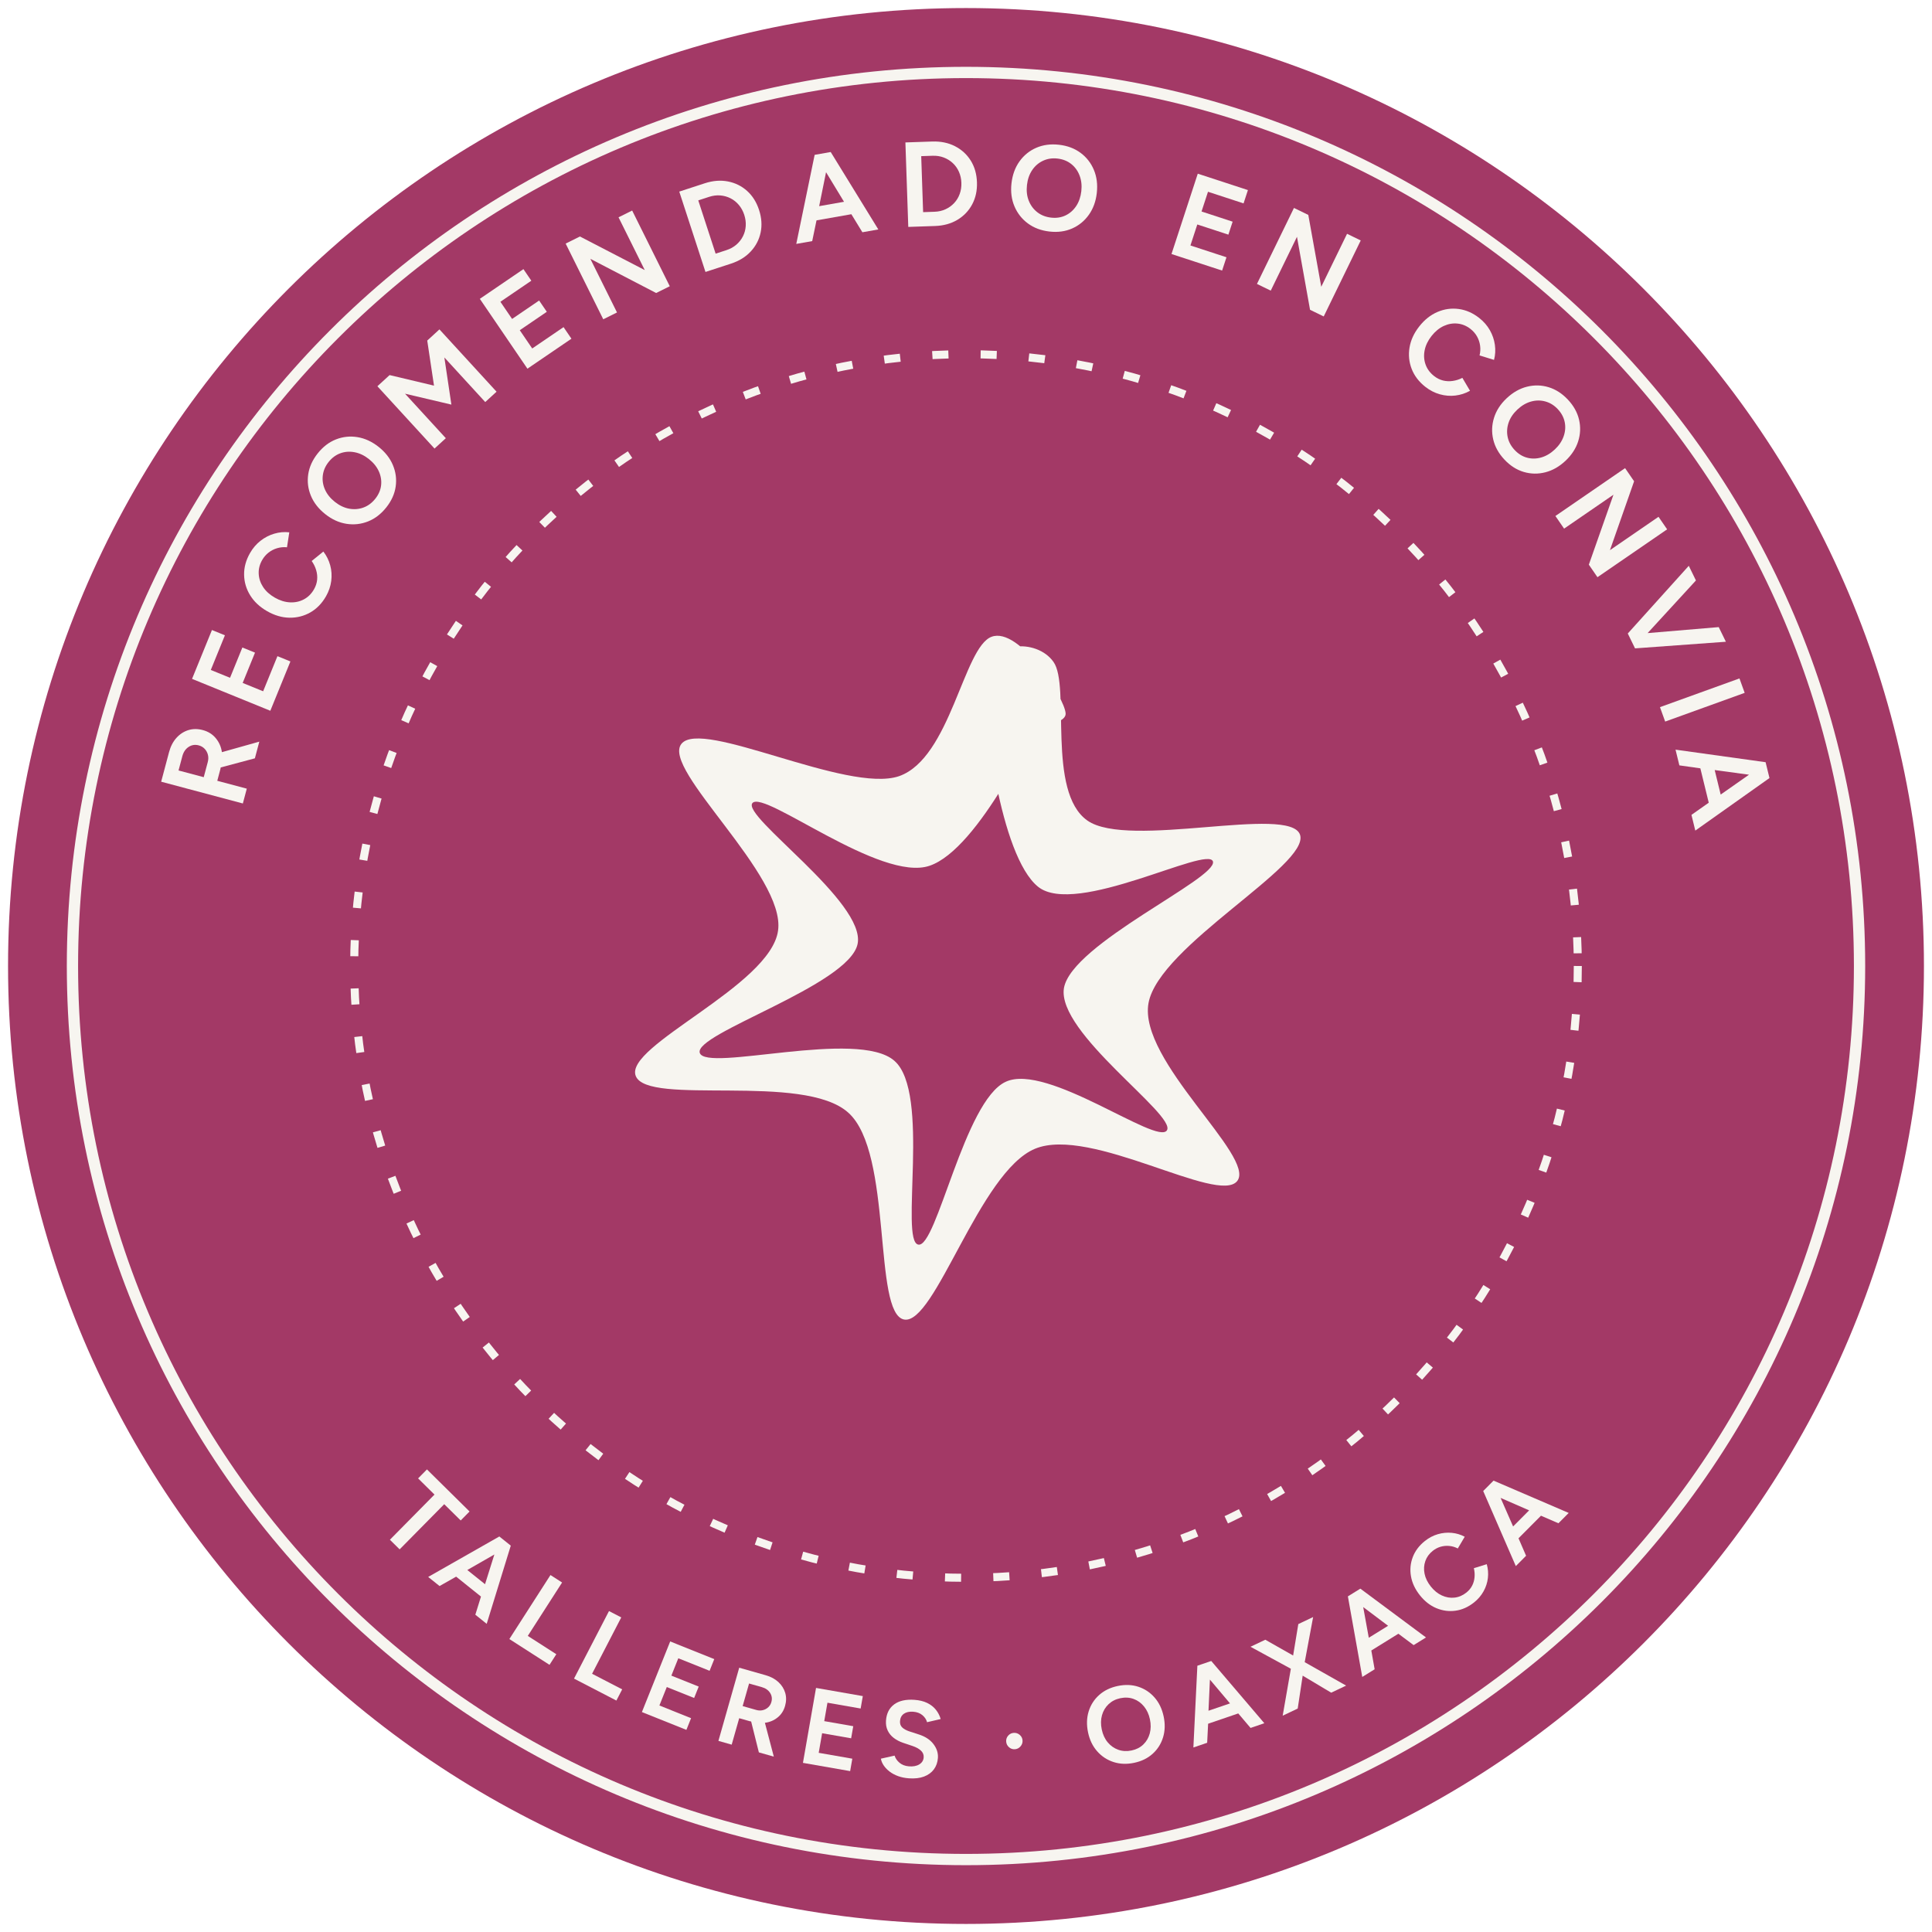
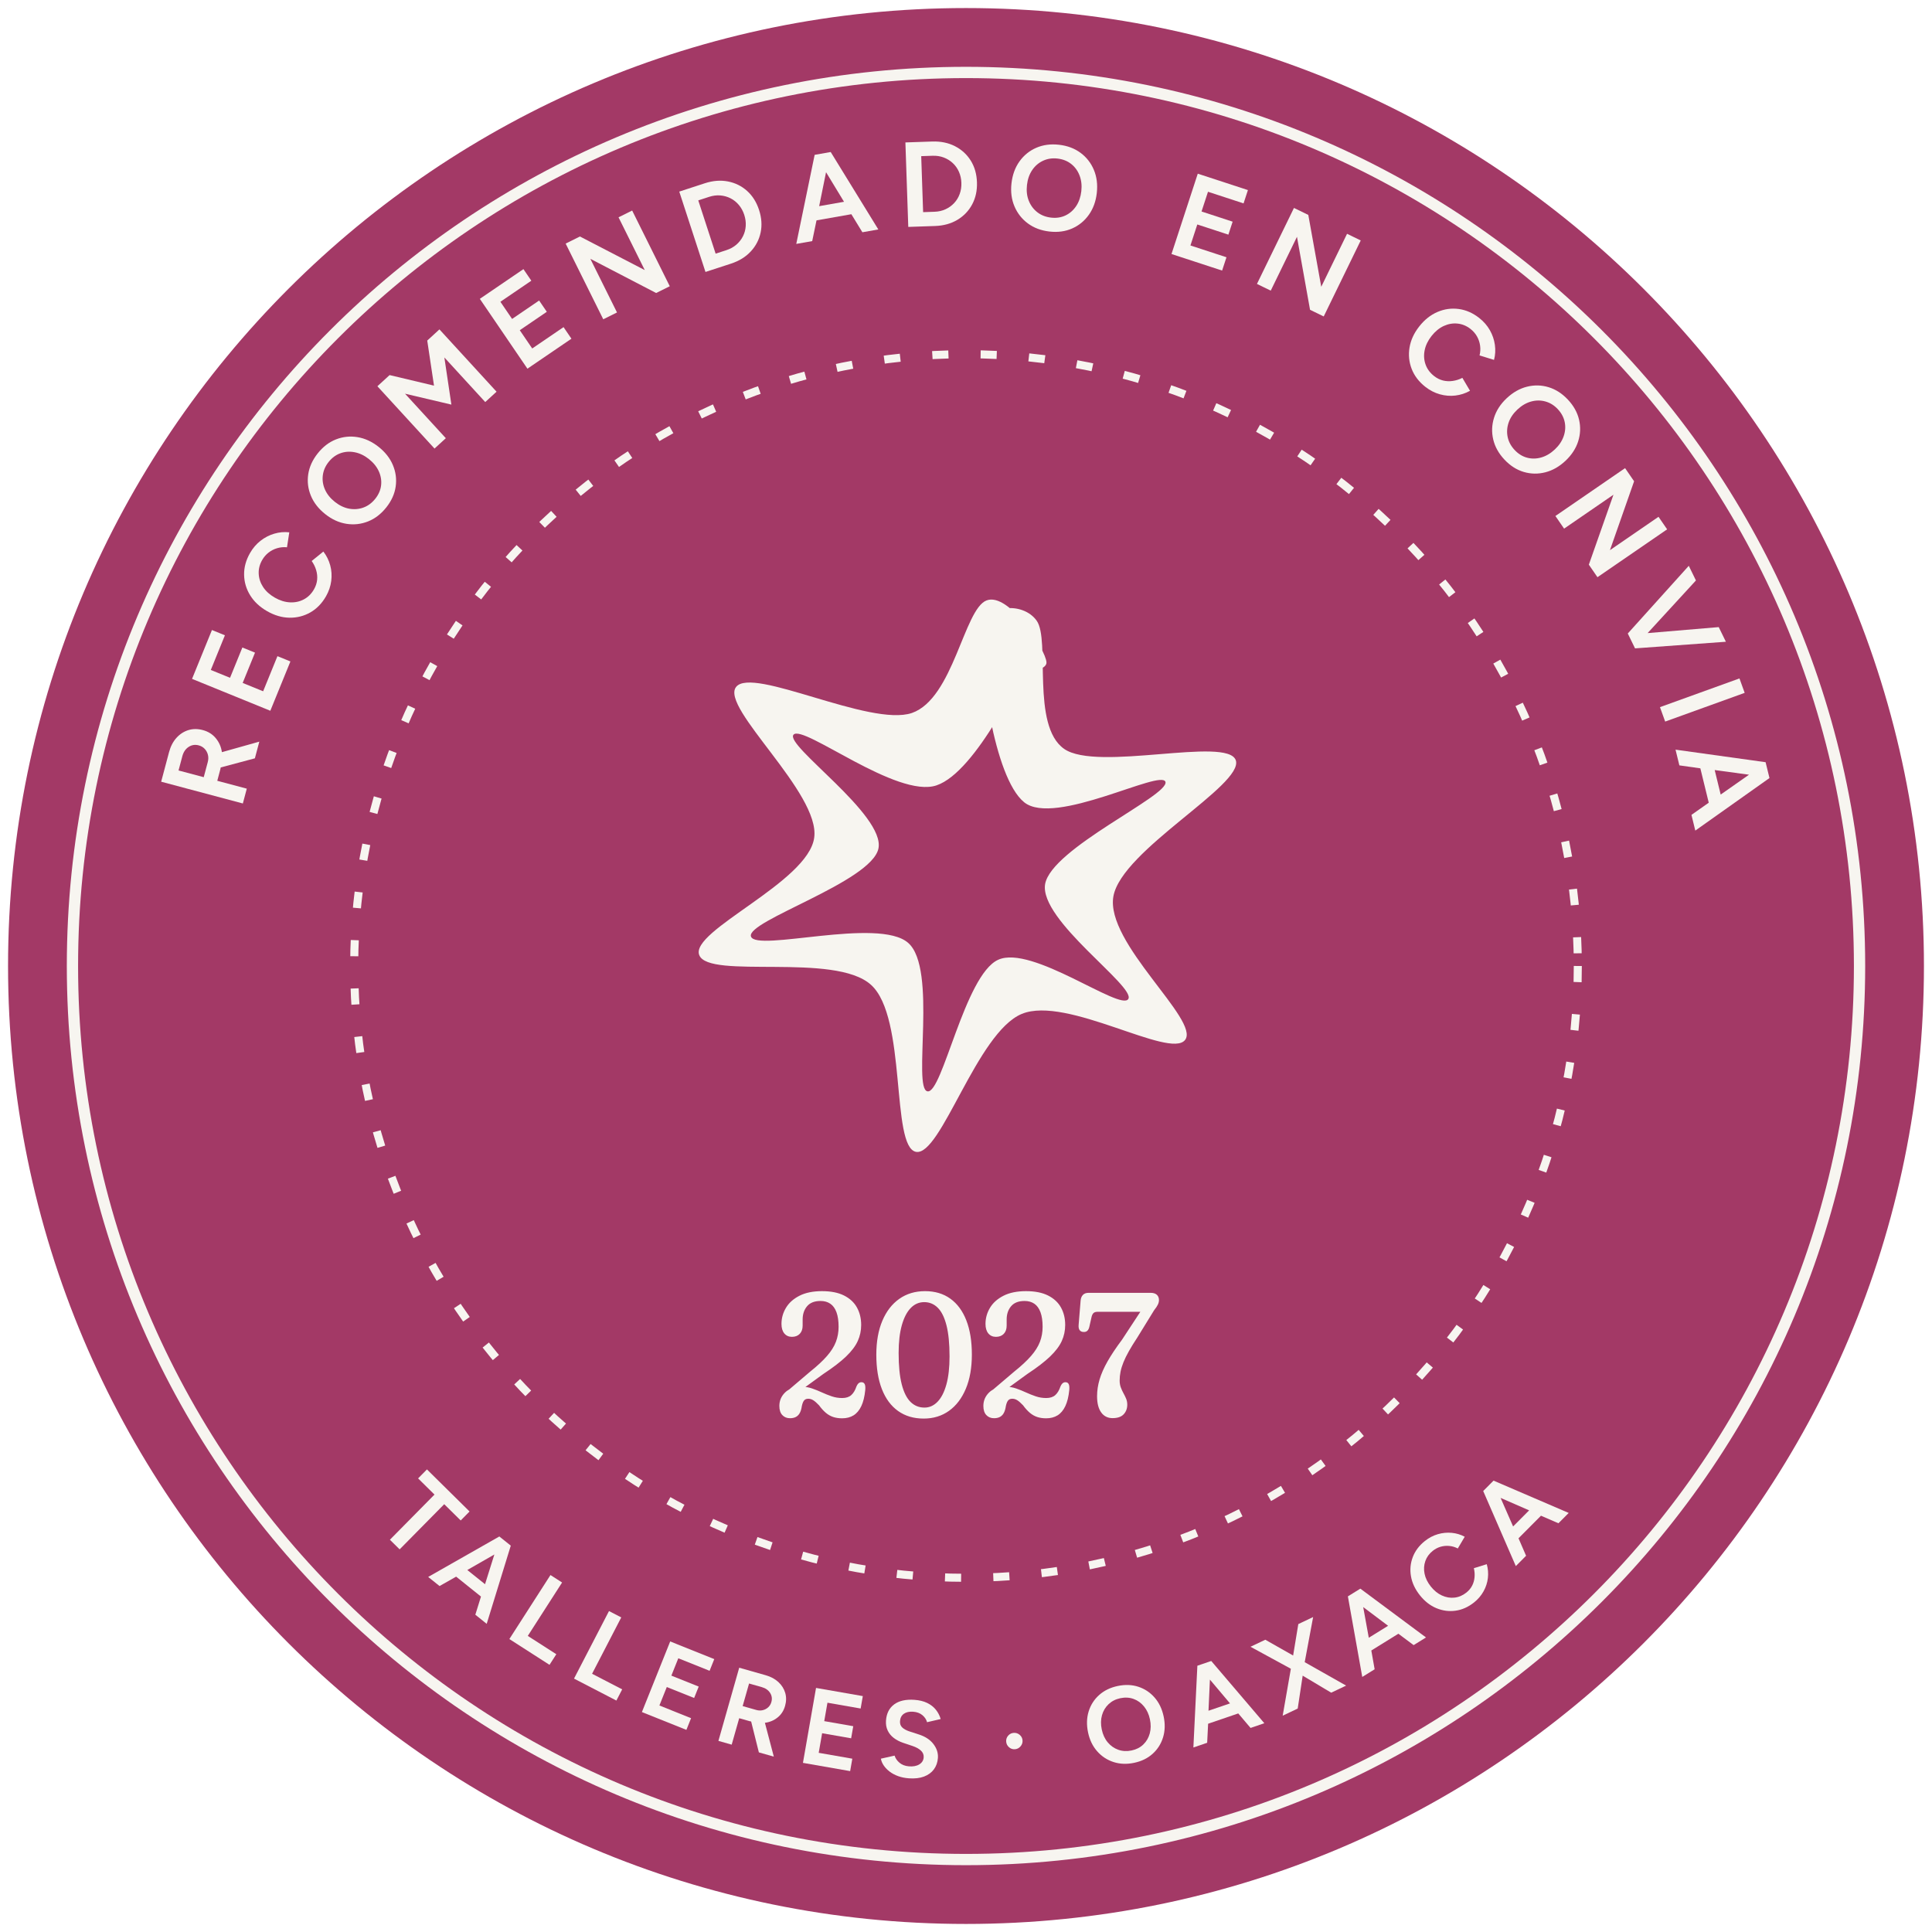
<svg xmlns="http://www.w3.org/2000/svg" width="100mm" height="100mm" viewBox="0 0 240 240" role="img" aria-label="Recomendado en Convia, Talleres">
  <circle cx="120" cy="120" r="119" fill="#a33966" />
  <circle cx="120" cy="120" r="111" fill="none" stroke="#f7f5f0" stroke-width="1.4" />
  <circle cx="120" cy="120" r="76" fill="none" stroke="#f7f5f0" stroke-width="1" stroke-dasharray="2 4" />
  <g fill="#f7f5f0">
    <path transform="translate(31.10 96.31) rotate(-75.08)" d="M-3.623 0.0V-10.5H0.188Q1.282 -10.5 2.122 -10.072Q2.962 -9.645 3.435 -8.895Q3.907 -8.145 3.907 -7.155Q3.907 -6.12 3.345 -5.332Q2.782 -4.545 1.867 -4.155L4.327 0.0H2.182L-0.008 -3.81Q-0.113 -3.795 -0.21 -3.795Q-0.308 -3.795 -0.397 -3.795H-1.718V0.0ZM-1.718 -5.535H0.232Q0.712 -5.535 1.095 -5.745Q1.478 -5.955 1.71 -6.322Q1.942 -6.69 1.942 -7.155Q1.942 -7.86 1.432 -8.317Q0.922 -8.775 0.112 -8.775H-1.718Z" />
    <path transform="translate(34.80 85.30) rotate(-67.84)" d="M-3.232 0.0V-10.5H3.322V-8.76H-1.327V-6.18H2.737V-4.485H-1.327V-1.74H3.383V0.0Z" />
    <path transform="translate(40.16 74.30) rotate(-60.21)" d="M0.36 0.18Q-1.17 0.18 -2.347 -0.517Q-3.525 -1.215 -4.2 -2.438Q-4.875 -3.66 -4.875 -5.25Q-4.875 -6.84 -4.207 -8.062Q-3.54 -9.285 -2.362 -9.982Q-1.185 -10.68 0.33 -10.68Q1.395 -10.68 2.31 -10.305Q3.225 -9.93 3.922 -9.262Q4.62 -8.595 4.995 -7.725L3.24 -7.05Q2.985 -7.62 2.542 -8.047Q2.1 -8.475 1.537 -8.707Q0.975 -8.94 0.33 -8.94Q-0.615 -8.94 -1.357 -8.467Q-2.1 -7.995 -2.52 -7.17Q-2.94 -6.345 -2.94 -5.25Q-2.94 -4.17 -2.513 -3.33Q-2.085 -2.49 -1.335 -2.018Q-0.585 -1.545 0.375 -1.545Q1.035 -1.545 1.59 -1.792Q2.145 -2.04 2.58 -2.498Q3.015 -2.955 3.285 -3.54L5.025 -2.865Q4.65 -1.965 3.96 -1.275Q3.27 -0.585 2.34 -0.202Q1.41 0.18 0.36 0.18Z" />
    <path transform="translate(47.83 62.94) rotate(-51.67)" d="M0.037 0.18Q-1.538 0.18 -2.745 -0.517Q-3.953 -1.215 -4.643 -2.438Q-5.333 -3.66 -5.333 -5.235Q-5.333 -6.84 -4.65 -8.062Q-3.968 -9.285 -2.768 -9.975Q-1.567 -10.665 -0.008 -10.665Q1.567 -10.665 2.768 -9.967Q3.968 -9.27 4.65 -8.047Q5.332 -6.825 5.332 -5.235Q5.332 -3.66 4.657 -2.438Q3.982 -1.215 2.79 -0.517Q1.597 0.18 0.037 0.18ZM0.037 -1.56Q1.027 -1.56 1.785 -2.032Q2.542 -2.505 2.97 -3.337Q3.397 -4.17 3.397 -5.25Q3.397 -6.315 2.962 -7.155Q2.527 -7.995 1.762 -8.467Q0.997 -8.94 -0.008 -8.94Q-0.982 -8.94 -1.755 -8.467Q-2.528 -7.995 -2.963 -7.162Q-3.398 -6.33 -3.398 -5.25Q-3.398 -4.155 -2.955 -3.33Q-2.513 -2.505 -1.74 -2.032Q-0.968 -1.56 0.037 -1.56Z" />
    <path transform="translate(57.83 52.19) rotate(-42.51)" d="M-5.227 0.0V-10.5H-3.172L0.008 -5.805L3.172 -10.5H5.227V0.0H3.322V-7.515L0.008 -2.61L-3.322 -7.5V0.0Z" />
    <path transform="translate(68.19 43.98) rotate(-34.27)" d="M-3.232 0.0V-10.5H3.322V-8.76H-1.327V-6.18H2.737V-4.485H-1.327V-1.74H3.383V0.0Z" />
    <path transform="translate(79.07 37.61) rotate(-26.42)" d="M-4.612 0.0V-10.5H-2.632L2.723 -3.18V-10.5H4.613V0.0H2.723L-2.707 -7.44V0.0Z" />
    <path transform="translate(91.48 32.53) rotate(-18.06)" d="M-4.043 0.0V-10.5H-0.713Q0.877 -10.5 2.092 -9.825Q3.308 -9.15 3.99 -7.973Q4.673 -6.795 4.673 -5.25Q4.673 -3.72 3.99 -2.535Q3.308 -1.35 2.092 -0.675Q0.877 0.0 -0.713 0.0ZM-2.138 -1.77H-0.713Q0.022 -1.77 0.652 -2.032Q1.282 -2.295 1.755 -2.768Q2.228 -3.24 2.482 -3.877Q2.737 -4.515 2.737 -5.25Q2.737 -5.985 2.482 -6.622Q2.228 -7.26 1.755 -7.732Q1.282 -8.205 0.652 -8.468Q0.022 -8.73 -0.713 -8.73H-2.138Z" />
    <path transform="translate(104.02 29.40) rotate(-10.00)" d="M-5.183 0.0 -1.013 -10.5H1.012L5.167 0.0H3.157L2.197 -2.445H-2.198L-3.173 0.0ZM-1.568 -4.125H1.567L0.007 -8.13Z" />
    <path transform="translate(116.87 28.05) rotate(-1.95)" d="M-4.043 0.0V-10.5H-0.713Q0.877 -10.5 2.092 -9.825Q3.308 -9.15 3.99 -7.973Q4.673 -6.795 4.673 -5.25Q4.673 -3.72 3.99 -2.535Q3.308 -1.35 2.092 -0.675Q0.877 0.0 -0.713 0.0ZM-2.138 -1.77H-0.713Q0.022 -1.77 0.652 -2.032Q1.282 -2.295 1.755 -2.768Q2.228 -3.24 2.482 -3.877Q2.737 -4.515 2.737 -5.25Q2.737 -5.985 2.482 -6.622Q2.228 -7.26 1.755 -7.732Q1.282 -8.205 0.652 -8.468Q0.022 -8.73 -0.713 -8.73H-2.138Z" />
    <path transform="translate(130.36 28.58) rotate(6.46)" d="M0.037 0.18Q-1.538 0.18 -2.745 -0.517Q-3.953 -1.215 -4.643 -2.438Q-5.333 -3.66 -5.333 -5.235Q-5.333 -6.84 -4.65 -8.062Q-3.968 -9.285 -2.768 -9.975Q-1.567 -10.665 -0.008 -10.665Q1.567 -10.665 2.768 -9.967Q3.968 -9.27 4.65 -8.047Q5.332 -6.825 5.332 -5.235Q5.332 -3.66 4.657 -2.438Q3.982 -1.215 2.79 -0.517Q1.597 0.18 0.037 0.18ZM0.037 -1.56Q1.027 -1.56 1.785 -2.032Q2.542 -2.505 2.97 -3.337Q3.397 -4.17 3.397 -5.25Q3.397 -6.315 2.962 -7.155Q2.527 -7.995 1.762 -8.467Q0.997 -8.94 -0.008 -8.94Q-0.982 -8.94 -1.755 -8.467Q-2.528 -7.995 -2.963 -7.162Q-3.398 -6.33 -3.398 -5.25Q-3.398 -4.155 -2.955 -3.33Q-2.513 -2.505 -1.74 -2.032Q-0.968 -1.56 0.037 -1.56Z" />
    <path transform="translate(140.30 30.27) rotate(12.75)" d="" />
    <path transform="translate(148.60 32.56) rotate(18.11)" d="M-3.232 0.0V-10.5H3.322V-8.76H-1.327V-6.18H2.737V-4.485H-1.327V-1.74H3.383V0.0Z" />
    <path transform="translate(160.29 37.29) rotate(25.97)" d="M-4.612 0.0V-10.5H-2.632L2.723 -3.18V-10.5H4.613V0.0H2.723L-2.707 -7.44V0.0Z" />
    <path transform="translate(169.02 42.15) rotate(32.20)" d="" />
    <path transform="translate(176.89 47.69) rotate(38.19)" d="M0.36 0.18Q-1.17 0.18 -2.347 -0.517Q-3.525 -1.215 -4.2 -2.438Q-4.875 -3.66 -4.875 -5.25Q-4.875 -6.84 -4.207 -8.062Q-3.54 -9.285 -2.362 -9.982Q-1.185 -10.68 0.33 -10.68Q1.395 -10.68 2.31 -10.305Q3.225 -9.93 3.922 -9.262Q4.62 -8.595 4.995 -7.725L3.24 -7.05Q2.985 -7.62 2.542 -8.047Q2.1 -8.475 1.537 -8.707Q0.975 -8.94 0.33 -8.94Q-0.615 -8.94 -1.357 -8.467Q-2.1 -7.995 -2.52 -7.17Q-2.94 -6.345 -2.94 -5.25Q-2.94 -4.17 -2.513 -3.33Q-2.085 -2.49 -1.335 -2.018Q-0.585 -1.545 0.375 -1.545Q1.035 -1.545 1.59 -1.792Q2.145 -2.04 2.58 -2.498Q3.015 -2.955 3.285 -3.54L5.025 -2.865Q4.65 -1.965 3.96 -1.275Q3.27 -0.585 2.34 -0.202Q1.41 0.18 0.36 0.18Z" />
    <path transform="translate(187.00 56.95) rotate(46.74)" d="M0.037 0.18Q-1.538 0.18 -2.745 -0.517Q-3.953 -1.215 -4.643 -2.438Q-5.333 -3.66 -5.333 -5.235Q-5.333 -6.84 -4.65 -8.062Q-3.968 -9.285 -2.768 -9.975Q-1.567 -10.665 -0.008 -10.665Q1.567 -10.665 2.768 -9.967Q3.968 -9.27 4.65 -8.047Q5.332 -6.825 5.332 -5.235Q5.332 -3.66 4.657 -2.438Q3.982 -1.215 2.79 -0.517Q1.597 0.18 0.037 0.18ZM0.037 -1.56Q1.027 -1.56 1.785 -2.032Q2.542 -2.505 2.97 -3.337Q3.397 -4.17 3.397 -5.25Q3.397 -6.315 2.962 -7.155Q2.527 -7.995 1.762 -8.467Q0.997 -8.94 -0.008 -8.94Q-0.982 -8.94 -1.755 -8.467Q-2.528 -7.995 -2.963 -7.162Q-3.398 -6.33 -3.398 -5.25Q-3.398 -4.155 -2.955 -3.33Q-2.513 -2.505 -1.74 -2.032Q-0.968 -1.56 0.037 -1.56Z" />
    <path transform="translate(195.83 67.90) rotate(55.51)" d="M-4.612 0.0V-10.5H-2.632L2.723 -3.18V-10.5H4.613V0.0H2.723L-2.707 -7.44V0.0Z" />
    <path transform="translate(202.66 79.62) rotate(63.96)" d="M-1.027 0.0 -5.257 -10.5H-3.232L0.008 -2.235L3.217 -10.5H5.242L1.027 0.0Z" />
    <path transform="translate(206.53 88.74) rotate(70.14)" d="M-0.952 0.0V-10.5H0.953V0.0Z" />
    <path transform="translate(209.37 98.16) rotate(76.27)" d="M-5.183 0.0 -1.013 -10.5H1.012L5.167 0.0H3.157L2.197 -2.445H-2.198L-3.173 0.0ZM-1.568 -4.125H1.567L0.007 -8.13Z" />
    <path transform="translate(49.04 191.87) rotate(44.63)" d="M-0.85 0.0V-7.884H-3.712V-9.45H3.726V-7.884H0.85V0.0Z" />
    <path transform="translate(56.83 198.81) rotate(38.71)" d="M-4.664 0.0 -0.911 -9.45H0.911L4.651 0.0H2.842L1.978 -2.2H-1.978L-2.855 0.0ZM-1.411 -3.712H1.411L0.007 -7.317Z" />
    <path transform="translate(65.41 204.98) rotate(32.71)" d="M-2.538 0.0V-9.45H-0.823V-1.566H3.389V0.0Z" />
    <path transform="translate(73.56 209.69) rotate(27.38)" d="M-2.538 0.0V-9.45H-0.823V-1.566H3.389V0.0Z" />
    <path transform="translate(82.44 213.76) rotate(21.83)" d="M-2.909 0.0V-9.45H2.99V-7.884H-1.195V-5.562H2.464V-4.037H-1.195V-1.566H3.044V0.0Z" />
    <path transform="translate(92.38 217.15) rotate(15.87)" d="M-3.26 0.0V-9.45H0.169Q1.154 -9.45 1.91 -9.065Q2.666 -8.681 3.092 -8.005Q3.517 -7.33 3.517 -6.439Q3.517 -5.508 3.01 -4.799Q2.504 -4.09 1.681 -3.74L3.895 0.0H1.964L-0.007 -3.429Q-0.101 -3.415 -0.189 -3.415Q-0.277 -3.415 -0.358 -3.415H-1.546V0.0ZM-1.546 -4.981H0.209Q0.641 -4.981 0.986 -5.17Q1.33 -5.359 1.539 -5.69Q1.748 -6.021 1.748 -6.439Q1.748 -7.074 1.289 -7.486Q0.83 -7.897 0.101 -7.897H-1.546Z" />
    <path transform="translate(102.61 219.49) rotate(9.91)" d="M-2.909 0.0V-9.45H2.99V-7.884H-1.195V-5.562H2.464V-4.037H-1.195V-1.566H3.044V0.0Z" />
    <path transform="translate(112.81 220.74) rotate(4.08)" d="M0.108 0.162Q-0.621 0.162 -1.242 -0.013Q-1.863 -0.189 -2.335 -0.499Q-2.808 -0.81 -3.119 -1.202Q-3.429 -1.593 -3.537 -2.025L-1.863 -2.525Q-1.688 -2.052 -1.208 -1.694Q-0.729 -1.337 -0.014 -1.323Q0.783 -1.309 1.269 -1.654Q1.755 -1.998 1.755 -2.565Q1.755 -3.051 1.357 -3.375Q0.958 -3.699 0.284 -3.874L-0.918 -4.185Q-1.593 -4.361 -2.119 -4.705Q-2.646 -5.049 -2.943 -5.575Q-3.24 -6.102 -3.24 -6.79Q-3.24 -8.127 -2.369 -8.87Q-1.498 -9.612 0.108 -9.612Q1.026 -9.612 1.701 -9.342Q2.376 -9.072 2.828 -8.593Q3.28 -8.114 3.523 -7.465L1.863 -6.952Q1.688 -7.452 1.215 -7.79Q0.742 -8.127 0.04 -8.127Q-0.675 -8.127 -1.087 -7.79Q-1.498 -7.452 -1.498 -6.845Q-1.498 -6.359 -1.175 -6.088Q-0.851 -5.819 -0.297 -5.67L0.904 -5.373Q2.16 -5.076 2.842 -4.306Q3.523 -3.537 3.523 -2.619Q3.523 -1.795 3.125 -1.168Q2.727 -0.54 1.964 -0.189Q1.202 0.162 0.108 0.162Z" />
    <path transform="translate(120.73 221.00) rotate(-0.41)" d="" />
    <path transform="translate(126.29 220.80) rotate(-3.57)" d="M-0.007 -3.51Q-0.425 -3.51 -0.722 -3.814Q-1.019 -4.117 -1.019 -4.536Q-1.019 -4.954 -0.722 -5.252Q-0.425 -5.548 -0.007 -5.548Q0.412 -5.548 0.715 -5.252Q1.019 -4.954 1.019 -4.536Q1.019 -4.117 0.715 -3.814Q0.412 -3.51 -0.007 -3.51Z" />
    <path transform="translate(131.84 220.30) rotate(-6.73)" d="" />
    <path transform="translate(140.83 218.83) rotate(-11.90)" d="M0.034 0.162Q-1.384 0.162 -2.47 -0.466Q-3.557 -1.093 -4.178 -2.194Q-4.799 -3.294 -4.799 -4.712Q-4.799 -6.156 -4.185 -7.256Q-3.571 -8.357 -2.491 -8.977Q-1.411 -9.598 -0.007 -9.598Q1.411 -9.598 2.491 -8.971Q3.571 -8.343 4.185 -7.243Q4.799 -6.143 4.799 -4.712Q4.799 -3.294 4.192 -2.194Q3.584 -1.093 2.511 -0.466Q1.438 0.162 0.034 0.162ZM0.034 -1.404Q0.925 -1.404 1.606 -1.829Q2.288 -2.255 2.673 -3.004Q3.058 -3.753 3.058 -4.725Q3.058 -5.683 2.666 -6.439Q2.275 -7.196 1.586 -7.621Q0.898 -8.046 -0.007 -8.046Q-0.884 -8.046 -1.579 -7.621Q-2.275 -7.196 -2.666 -6.446Q-3.058 -5.697 -3.058 -4.725Q-3.058 -3.74 -2.659 -2.997Q-2.261 -2.255 -1.566 -1.829Q-0.871 -1.404 0.034 -1.404Z" />
    <path transform="translate(152.66 215.57) rotate(-18.87)" d="M-4.664 0.0 -0.911 -9.45H0.911L4.651 0.0H2.842L1.978 -2.2H-1.978L-2.855 0.0ZM-1.411 -3.712H1.411L0.007 -7.317Z" />
    <path transform="translate(163.28 211.26) rotate(-25.37)" d="M-4.361 0.0 -0.945 -4.833 -4.306 -9.45H-2.268L0.014 -6.197L2.268 -9.45H4.306L0.958 -4.833L4.361 0.0H2.309L0.014 -3.429L-2.295 0.0Z" />
    <path transform="translate(173.19 205.86) rotate(-31.78)" d="M-4.664 0.0 -0.911 -9.45H0.911L4.651 0.0H2.842L1.978 -2.2H-1.978L-2.855 0.0ZM-1.411 -3.712H1.411L0.007 -7.317Z" />
    <path transform="translate(182.75 199.14) rotate(-38.41)" d="M0.324 0.162Q-1.053 0.162 -2.113 -0.466Q-3.172 -1.093 -3.78 -2.194Q-4.387 -3.294 -4.387 -4.725Q-4.387 -6.156 -3.787 -7.256Q-3.186 -8.357 -2.126 -8.984Q-1.066 -9.612 0.297 -9.612Q1.256 -9.612 2.079 -9.274Q2.903 -8.937 3.53 -8.336Q4.158 -7.736 4.496 -6.952L2.916 -6.345Q2.687 -6.858 2.288 -7.243Q1.89 -7.627 1.384 -7.837Q0.878 -8.046 0.297 -8.046Q-0.553 -8.046 -1.222 -7.621Q-1.89 -7.196 -2.268 -6.453Q-2.646 -5.71 -2.646 -4.725Q-2.646 -3.753 -2.261 -2.997Q-1.876 -2.241 -1.201 -1.816Q-0.526 -1.391 0.338 -1.391Q0.932 -1.391 1.431 -1.613Q1.931 -1.836 2.322 -2.248Q2.714 -2.659 2.957 -3.186L4.522 -2.579Q4.185 -1.768 3.564 -1.147Q2.943 -0.526 2.106 -0.182Q1.269 0.162 0.324 0.162Z" />
    <path transform="translate(191.59 191.24) rotate(-45.14)" d="M-4.664 0.0 -0.911 -9.45H0.911L4.651 0.0H2.842L1.978 -2.2H-1.978L-2.855 0.0ZM-1.411 -3.712H1.411L0.007 -7.317Z" />
  </g>
-   <path transform="translate(68.00 66.00) scale(0.52)" d="M104.6 35.0 C104.0 43.9 108.1 77.5 117.2 84.9 C126.2 92.2 157.9 74.9 159.0 78.9 C160.0 83.0 125.3 98.5 123.4 109.1 C121.6 119.8 150.3 139.4 148.0 143.1 C145.7 146.8 119.4 126.9 109.5 131.5 C99.6 136.0 93.0 171.3 88.6 170.4 C84.1 169.6 91.6 134.1 82.9 126.5 C74.2 118.8 37.9 129.3 36.4 124.6 C34.9 120.0 72.0 108.5 74.1 98.6 C76.2 88.6 46.2 68.0 49.0 64.9 C51.9 61.8 79.6 83.9 91.3 79.9 C103.1 75.9 116.8 46.4 119.5 41.0 C122.2 35.6 106.8 46.9 107.5 47.3 C108.2 47.7 124.1 47.2 123.8 43.5 C123.6 39.8 112.7 22.7 106.1 25.2 C99.4 27.7 96.3 54.2 84.0 58.5 C71.6 62.7 36.8 44.6 32.0 50.8 C27.2 56.9 57.0 82.2 55.1 95.4 C53.3 108.6 18.3 122.9 21.1 130.1 C23.9 137.4 61.2 129.2 71.9 138.9 C82.6 148.5 77.7 186.8 85.2 188.3 C92.6 189.7 103.2 153.0 116.5 147.5 C129.8 142.0 160.3 161.0 164.8 155.2 C169.3 149.4 141.1 126.5 143.6 112.7 C146.1 99.0 182.2 79.8 179.8 72.5 C177.4 65.3 138.8 76.0 129.0 69.1 C119.2 62.2 125.0 36.9 120.9 31.2 C116.9 25.5 105.3 26.0 104.6 35.0 Z" fill="#f7f5f0" />
+   <path transform="translate(78.00 64.00) scale(0.42)" d="M104.6 35.0 C104.0 43.9 108.1 77.5 117.2 84.9 C126.2 92.2 157.9 74.9 159.0 78.9 C160.0 83.0 125.3 98.5 123.4 109.1 C121.6 119.8 150.3 139.4 148.0 143.1 C145.7 146.8 119.4 126.9 109.5 131.5 C99.6 136.0 93.0 171.3 88.6 170.4 C84.1 169.6 91.6 134.1 82.9 126.5 C74.2 118.8 37.9 129.3 36.4 124.6 C34.9 120.0 72.0 108.5 74.1 98.6 C76.2 88.6 46.2 68.0 49.0 64.9 C51.9 61.8 79.6 83.9 91.3 79.9 C103.1 75.9 116.8 46.4 119.5 41.0 C122.2 35.6 106.8 46.9 107.5 47.3 C108.2 47.7 124.1 47.2 123.8 43.5 C123.6 39.8 112.7 22.7 106.1 25.2 C99.4 27.7 96.3 54.2 84.0 58.5 C71.6 62.7 36.8 44.6 32.0 50.8 C27.2 56.9 57.0 82.2 55.1 95.4 C53.3 108.6 18.3 122.9 21.1 130.1 C23.9 137.4 61.2 129.2 71.9 138.9 C82.6 148.5 77.7 186.8 85.2 188.3 C92.6 189.7 103.2 153.0 116.5 147.5 C129.8 142.0 160.3 161.0 164.8 155.2 C169.3 149.4 141.1 126.5 143.6 112.7 C146.1 99.0 182.2 79.8 179.8 72.5 C177.4 65.3 138.8 76.0 129.0 69.1 C119.2 62.2 125.0 36.9 120.9 31.2 C116.9 25.5 105.3 26.0 104.6 35.0 Z" fill="#f7f5f0" />
+   <path transform="translate(96.11 176)" d="M2.222 -2.453 1.595 -3.113 4.532 -5.61Q5.852 -6.666 6.627 -7.557Q7.403 -8.448 7.733 -9.322Q8.063 -10.197 8.063 -11.176Q8.063 -12.276 7.799 -12.991Q7.535 -13.706 7.034 -14.047Q6.534 -14.388 5.819 -14.388Q4.697 -14.388 4.147 -13.733Q3.597 -13.079 3.597 -12.089V-11.33Q3.597 -10.681 3.239 -10.307Q2.882 -9.933 2.266 -9.933Q1.672 -9.933 1.32 -10.357Q0.968 -10.78 0.968 -11.539Q0.968 -12.606 1.523 -13.535Q2.079 -14.465 3.201 -15.037Q4.323 -15.609 6.006 -15.609Q7.667 -15.609 8.745 -15.064Q9.823 -14.52 10.345 -13.574Q10.868 -12.628 10.868 -11.407Q10.868 -10.351 10.444 -9.416Q10.021 -8.481 8.998 -7.496Q7.975 -6.512 6.171 -5.324ZM0.704 -1.353Q0.704 -2.332 1.425 -3.03Q2.145 -3.729 3.509 -3.729Q4.18 -3.729 4.79 -3.514Q5.401 -3.3 6 -3.025Q6.6 -2.75 7.216 -2.541Q7.832 -2.332 8.514 -2.332Q9.229 -2.332 9.636 -2.695Q10.043 -3.058 10.274 -3.751Q10.417 -4.081 10.593 -4.202Q10.769 -4.323 10.978 -4.29Q11.209 -4.268 11.313 -4.042Q11.418 -3.817 11.374 -3.322Q11.253 -2.101 10.884 -1.325Q10.516 -0.55 9.922 -0.181Q9.328 0.187 8.503 0.187Q7.876 0.187 7.386 0.022Q6.897 -0.143 6.473 -0.5Q6.05 -0.858 5.632 -1.43Q5.214 -1.87 4.917 -2.057Q4.62 -2.244 4.29 -2.244Q3.905 -2.244 3.723 -1.958Q3.542 -1.672 3.454 -1.089Q3.366 -0.66 3.184 -0.379Q3.003 -0.099 2.717 0.038Q2.431 0.176 2.024 0.176Q1.441 0.176 1.072 -0.214Q0.704 -0.605 0.704 -1.353ZM18.799 -15.609Q20.647 -15.609 21.945 -14.674Q23.243 -13.739 23.93 -11.979Q24.618 -10.219 24.618 -7.733Q24.618 -5.269 23.87 -3.487Q23.122 -1.705 21.78 -0.742Q20.438 0.22 18.634 0.22Q16.775 0.22 15.455 -0.72Q14.135 -1.661 13.442 -3.437Q12.749 -5.214 12.749 -7.711Q12.749 -10.153 13.497 -11.924Q14.245 -13.695 15.604 -14.652Q16.962 -15.609 18.799 -15.609ZM21.846 -7.502Q21.846 -9.867 21.466 -11.357Q21.087 -12.848 20.383 -13.546Q19.679 -14.245 18.7 -14.245Q17.732 -14.245 17.023 -13.514Q16.313 -12.782 15.917 -11.374Q15.521 -9.966 15.521 -7.931Q15.521 -5.533 15.906 -4.037Q16.291 -2.541 17.006 -1.842Q17.721 -1.144 18.733 -1.144Q19.657 -1.144 20.361 -1.875Q21.065 -2.607 21.455 -4.02Q21.846 -5.434 21.846 -7.502ZM27.566 -2.453 26.939 -3.113 29.876 -5.61Q31.196 -6.666 31.971 -7.557Q32.747 -8.448 33.077 -9.322Q33.407 -10.197 33.407 -11.176Q33.407 -12.276 33.143 -12.991Q32.879 -13.706 32.379 -14.047Q31.878 -14.388 31.163 -14.388Q30.041 -14.388 29.491 -13.733Q28.941 -13.079 28.941 -12.089V-11.33Q28.941 -10.681 28.584 -10.307Q28.226 -9.933 27.61 -9.933Q27.016 -9.933 26.664 -10.357Q26.312 -10.78 26.312 -11.539Q26.312 -12.606 26.867 -13.535Q27.423 -14.465 28.545 -15.037Q29.667 -15.609 31.35 -15.609Q33.011 -15.609 34.089 -15.064Q35.167 -14.52 35.69 -13.574Q36.212 -12.628 36.212 -11.407Q36.212 -10.351 35.788 -9.416Q35.365 -8.481 34.342 -7.496Q33.319 -6.512 31.515 -5.324ZM26.048 -1.353Q26.048 -2.332 26.769 -3.03Q27.489 -3.729 28.853 -3.729Q29.524 -3.729 30.135 -3.514Q30.745 -3.3 31.345 -3.025Q31.944 -2.75 32.56 -2.541Q33.176 -2.332 33.858 -2.332Q34.573 -2.332 34.98 -2.695Q35.387 -3.058 35.618 -3.751Q35.761 -4.081 35.937 -4.202Q36.113 -4.323 36.322 -4.29Q36.553 -4.268 36.657 -4.042Q36.762 -3.817 36.718 -3.322Q36.597 -2.101 36.228 -1.325Q35.86 -0.55 35.266 -0.181Q34.672 0.187 33.847 0.187Q33.22 0.187 32.73 0.022Q32.241 -0.143 31.818 -0.5Q31.394 -0.858 30.976 -1.43Q30.558 -1.87 30.261 -2.057Q29.964 -2.244 29.634 -2.244Q29.249 -2.244 29.068 -1.958Q28.886 -1.672 28.798 -1.089Q28.71 -0.66 28.529 -0.379Q28.347 -0.099 28.061 0.038Q27.775 0.176 27.368 0.176Q26.785 0.176 26.416 -0.214Q26.048 -0.605 26.048 -1.353ZM45.65 -13.2 46.134 -13.046H40.271Q39.886 -13.046 39.721 -12.881Q39.556 -12.716 39.479 -12.364L39.215 -11.198Q39.149 -10.879 38.979 -10.703Q38.808 -10.527 38.511 -10.538Q38.181 -10.538 38.011 -10.758Q37.84 -10.978 37.884 -11.451L38.126 -14.41Q38.159 -14.872 38.407 -15.136Q38.654 -15.4 39.116 -15.4H46.827Q47.333 -15.4 47.597 -15.158Q47.861 -14.916 47.861 -14.498Q47.861 -14.234 47.729 -13.948Q47.597 -13.662 47.256 -13.233L45.177 -9.856Q44.55 -8.91 44.127 -8.156Q43.703 -7.403 43.45 -6.776Q43.197 -6.149 43.087 -5.599Q42.977 -5.049 42.977 -4.51Q42.977 -4.037 43.12 -3.652Q43.263 -3.267 43.45 -2.931Q43.637 -2.596 43.78 -2.255Q43.923 -1.914 43.923 -1.507Q43.923 -0.792 43.478 -0.314Q43.032 0.165 42.097 0.165Q41.195 0.165 40.684 -0.544Q40.172 -1.254 40.172 -2.552Q40.172 -3.597 40.486 -4.647Q40.799 -5.698 41.481 -6.897Q42.163 -8.096 43.274 -9.581Z" fill="#f7f5f0" />
</svg>
